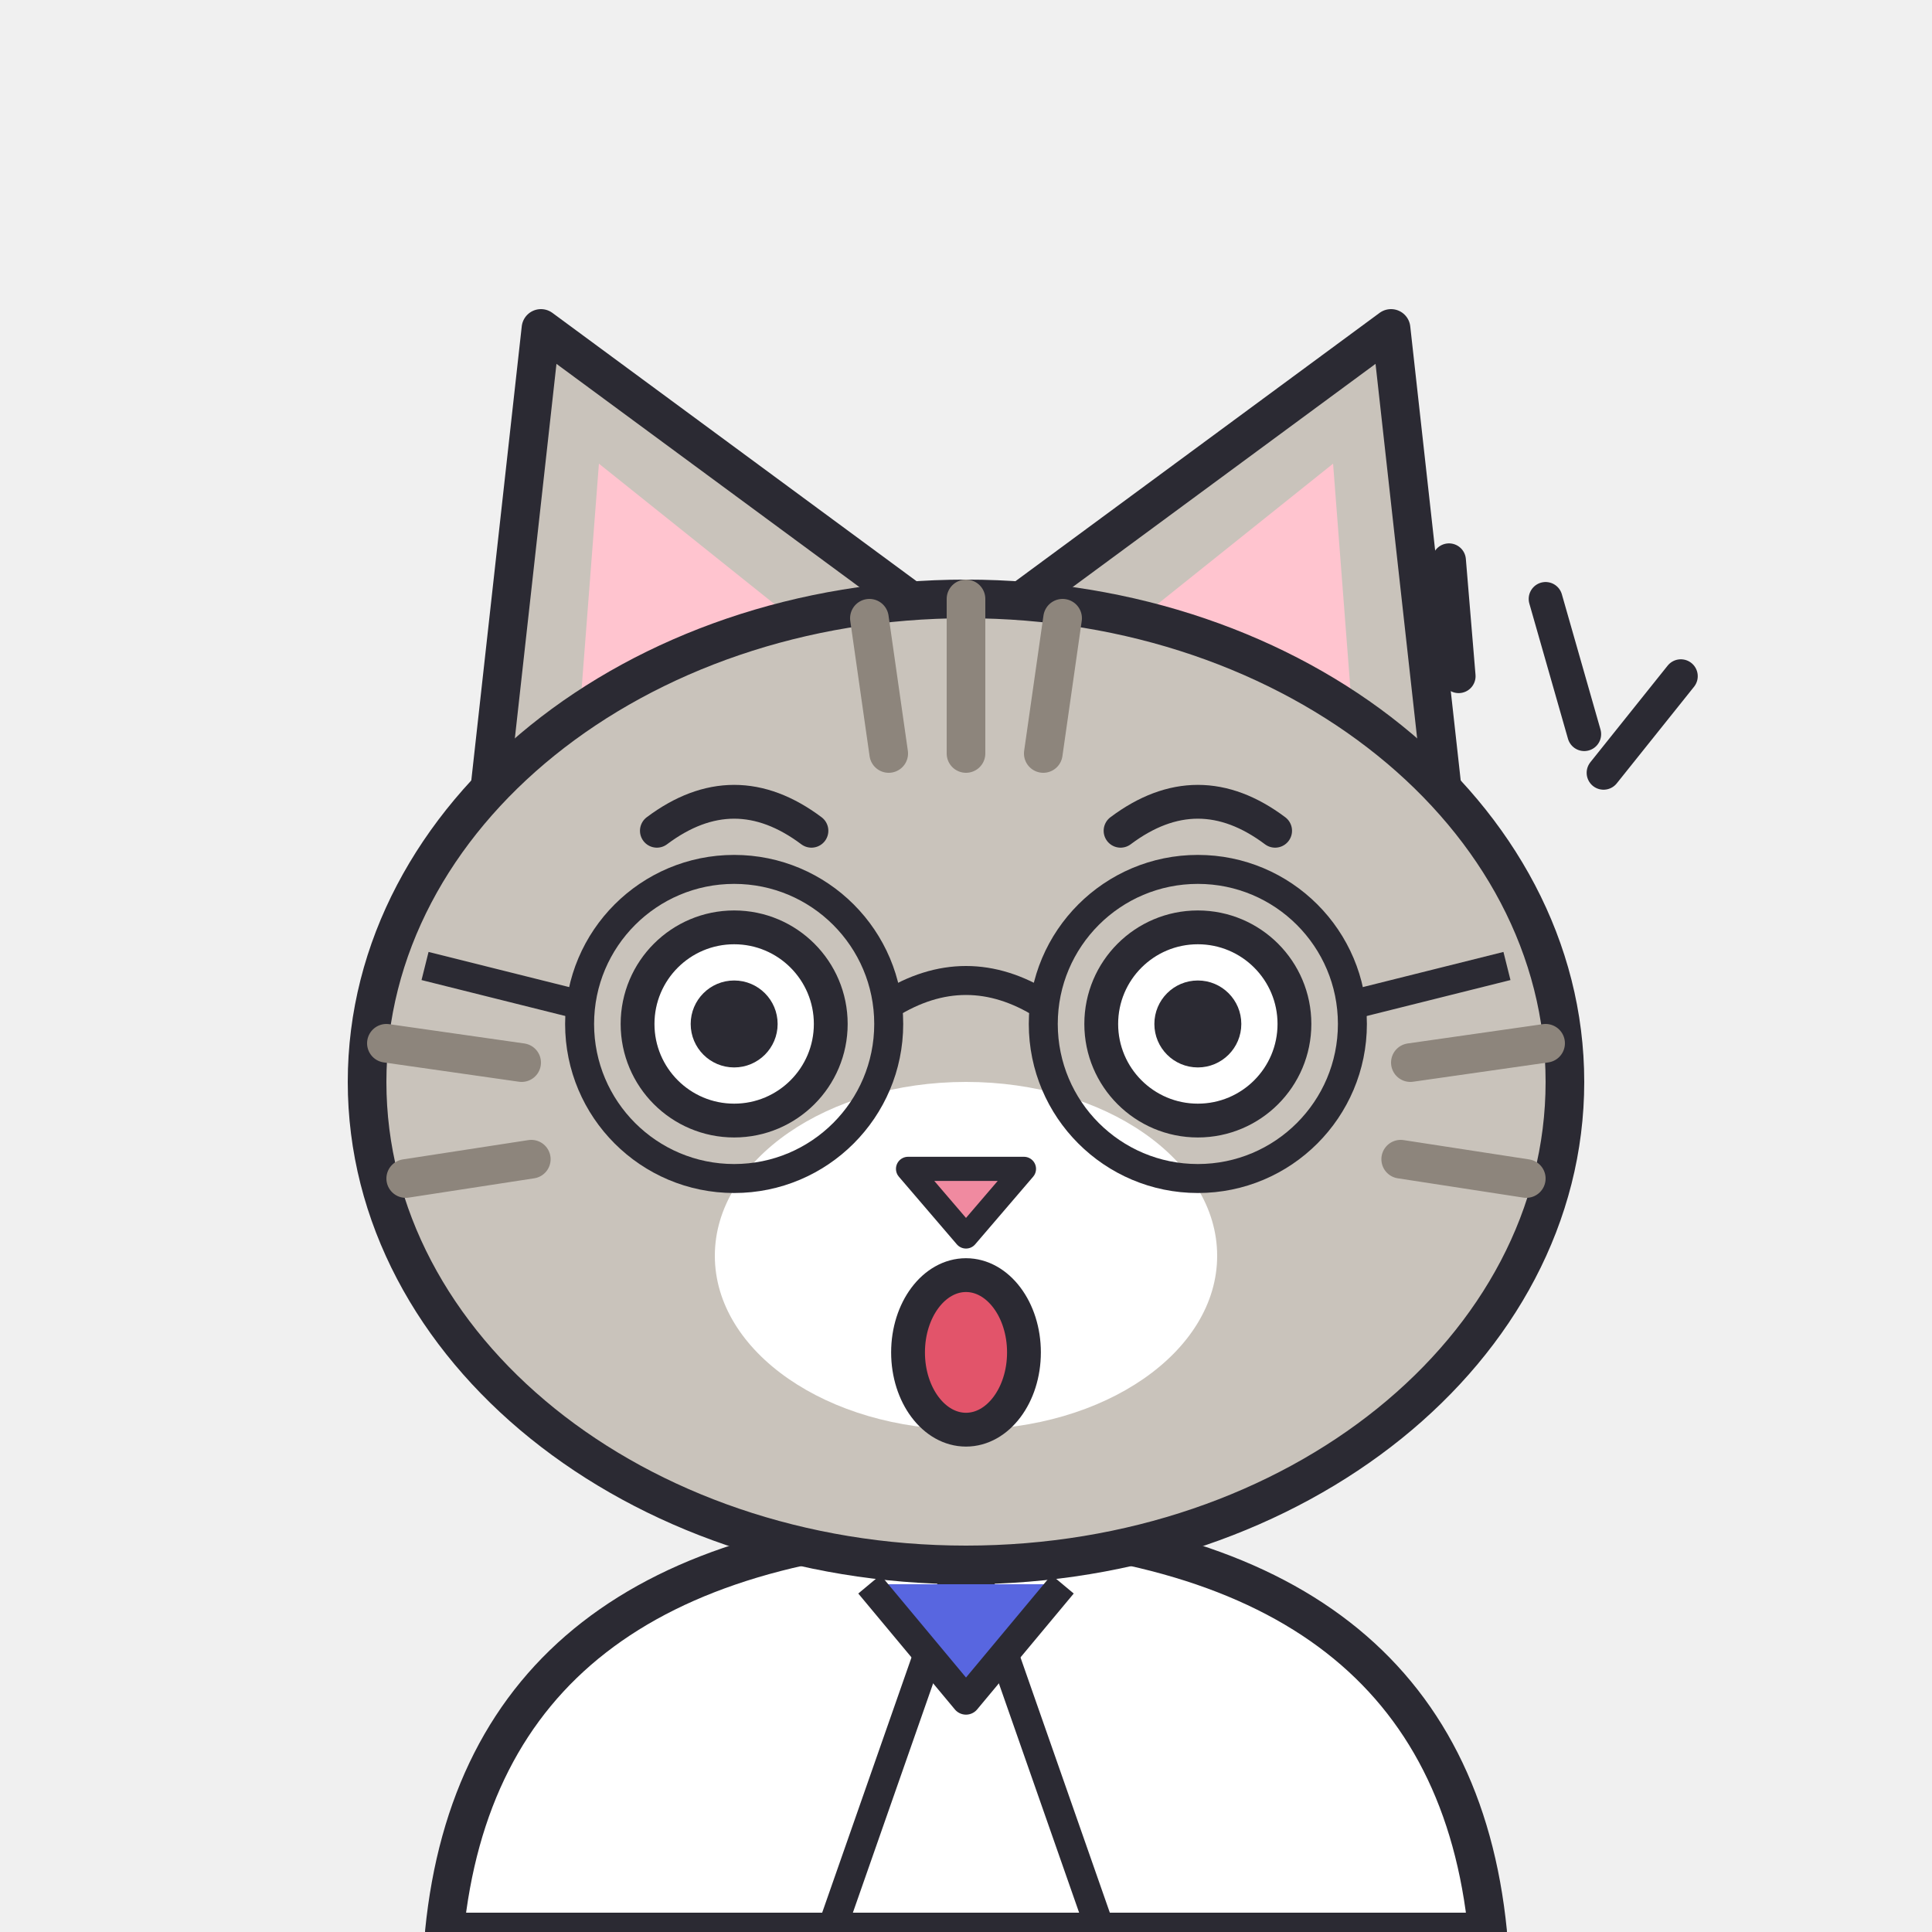
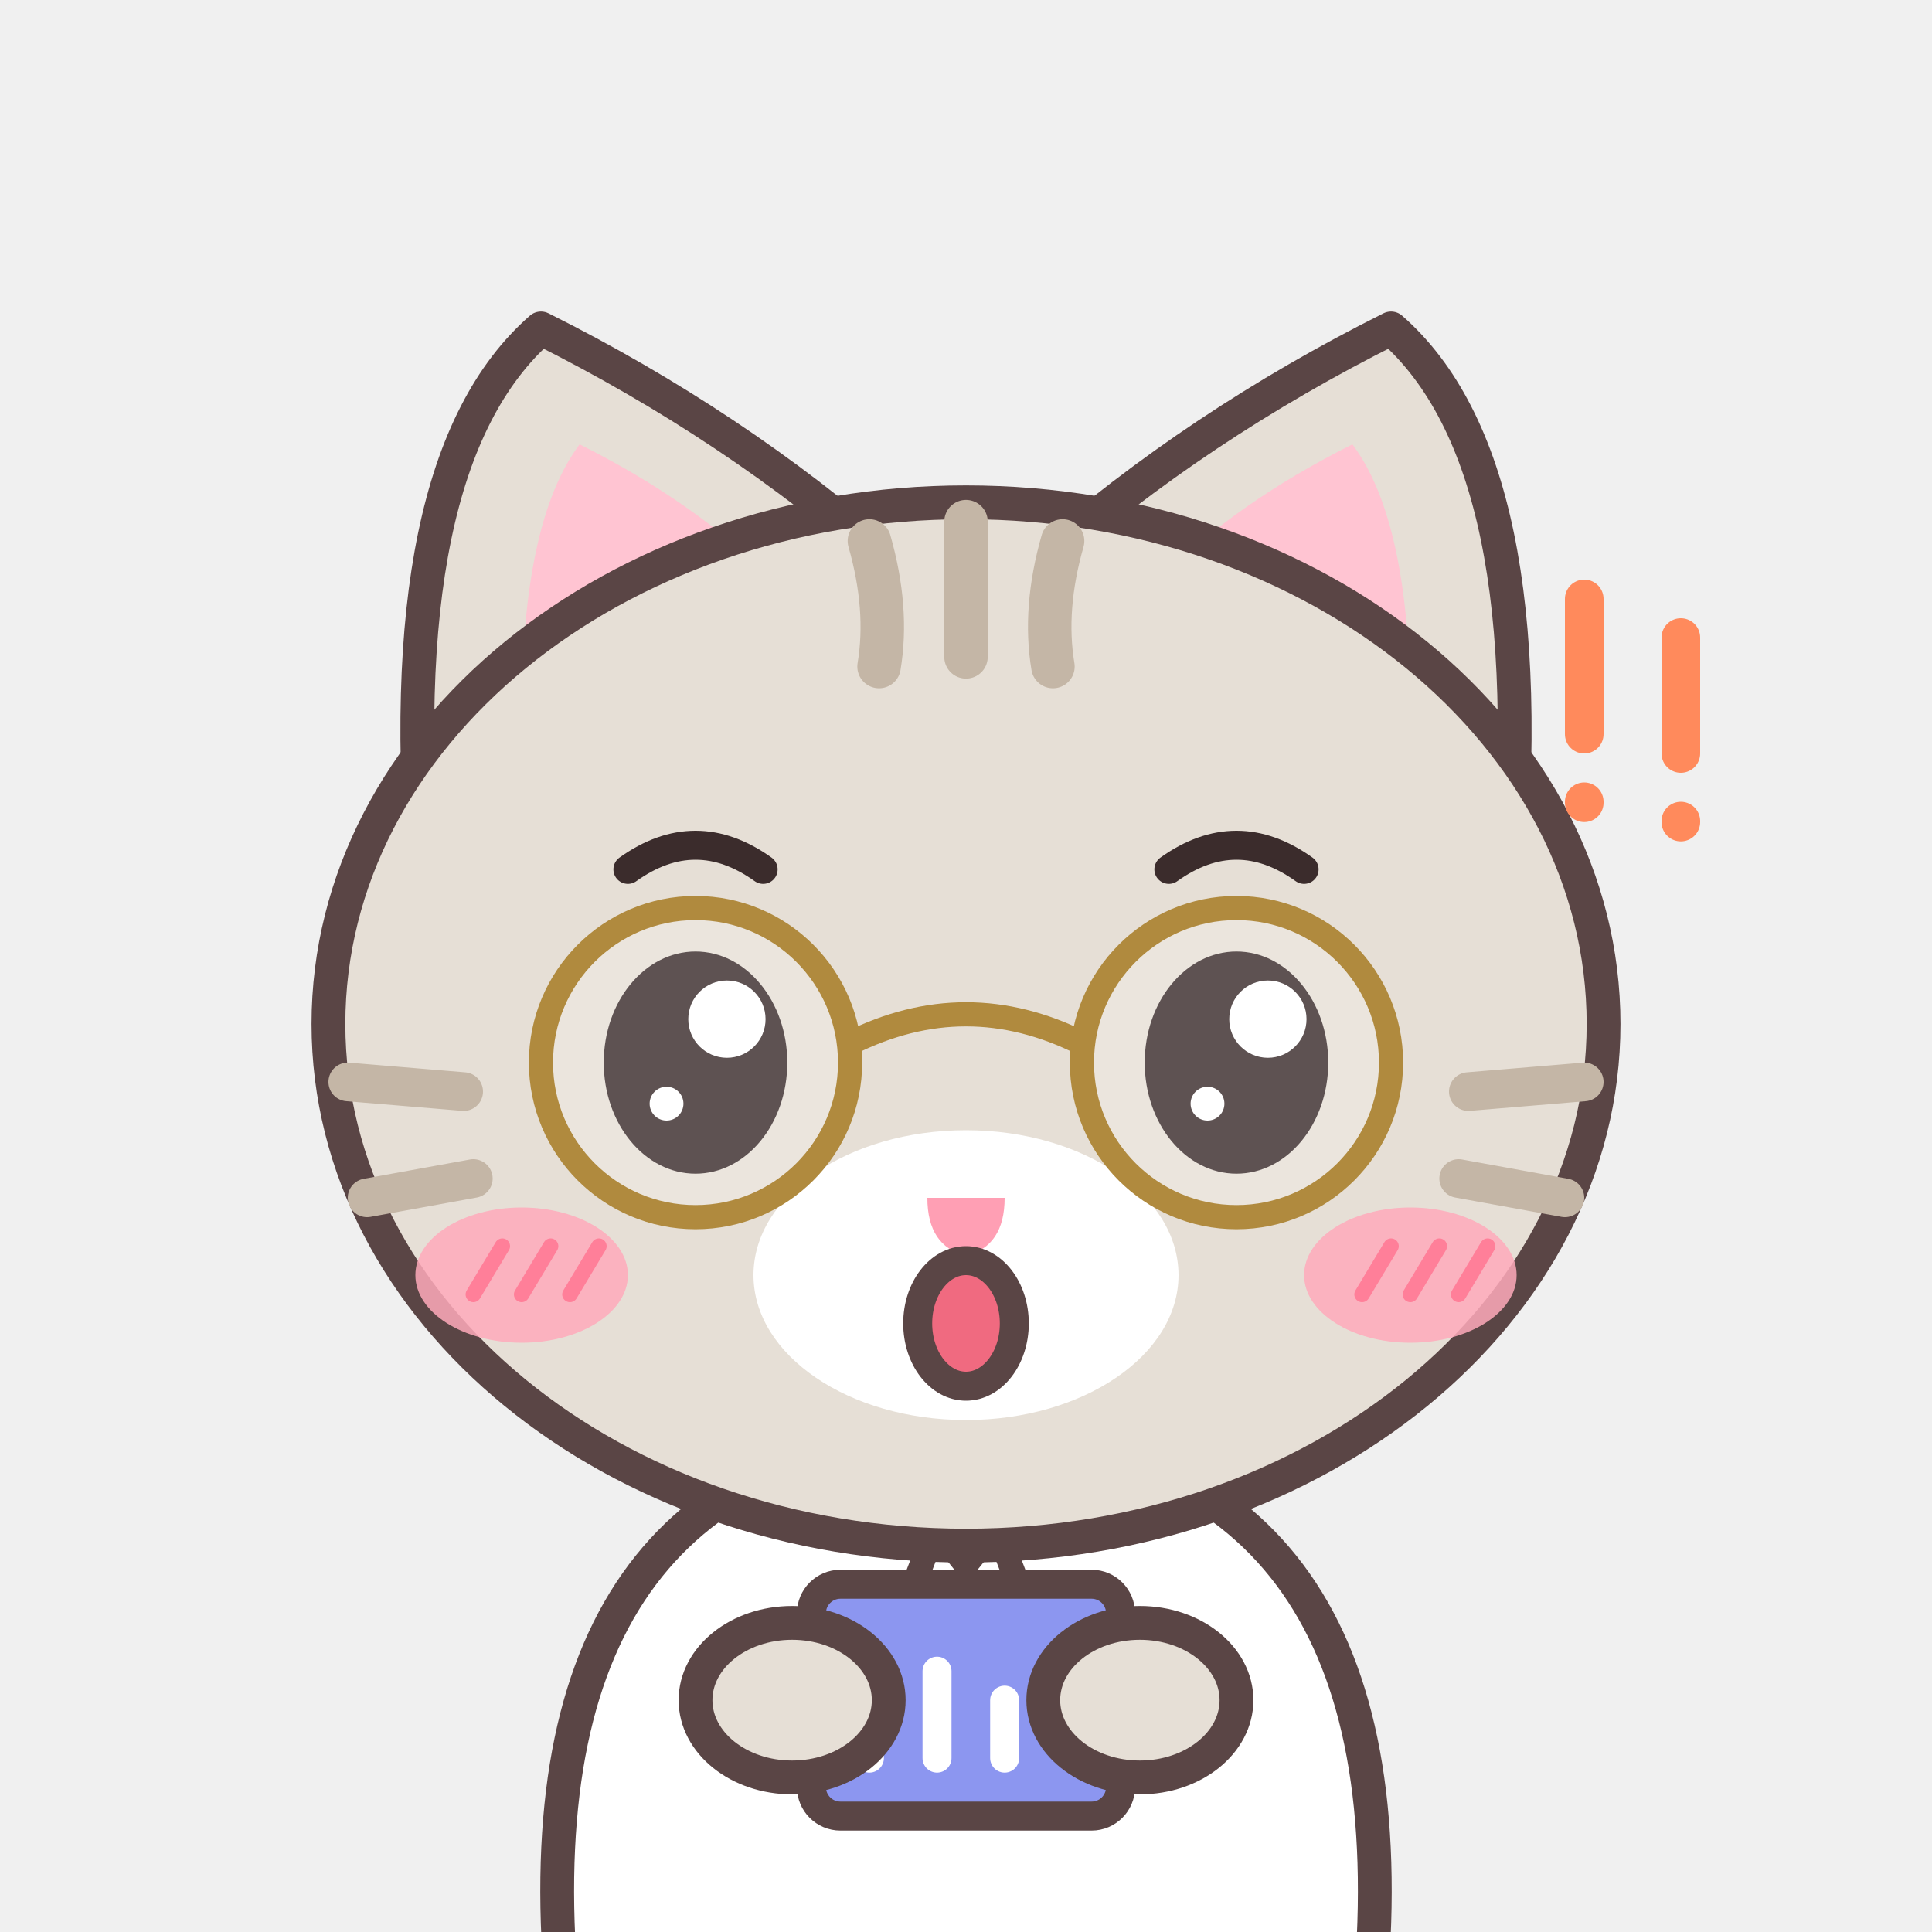
<svg xmlns="http://www.w3.org/2000/svg" viewBox="0 0 200 200" role="img" aria-label="マンチカン">
-   <path d="M46 200 Q50 160 100 158 Q150 160 154 200 Z" fill="#fff" stroke="#2b2a33" stroke-width="4" stroke-linejoin="round" />
-   <path d="M100 160 L86 200 M100 160 L114 200" stroke="#2b2a33" stroke-width="3" />
-   <path d="M90 164 L100 176 L110 164" fill="#5866e0" stroke="#2b2a33" stroke-width="3" stroke-linejoin="round" />
-   <path d="M50 88 L56 34 L94 62 Z" fill="#c9c3bb" stroke="#2b2a33" stroke-width="4" stroke-linejoin="round" />
-   <path d="M150 88 L144 34 L106 62 Z" fill="#c9c3bb" stroke="#2b2a33" stroke-width="4" stroke-linejoin="round" />
-   <path d="M60 74 L62 48 L82 64 Z M140 74 L138 48 L118 64 Z" fill="#ffc4cf" />
-   <ellipse cx="100" cy="112" rx="62" ry="50" fill="#c9c3bb" stroke="#2b2a33" stroke-width="4" stroke-linejoin="round" />
-   <path d="M90 64 l2 14 M100 62 v16 M110 64 l-2 14 M40 108 l14 2 M42 122 l13 -2 M160 108 l-14 2 M158 122 l-13 -2" stroke="#8d857c" stroke-width="4" stroke-linecap="round" />
-   <ellipse cx="100" cy="130" rx="26" ry="18" fill="#fff" />
-   <path d="M94 121 h12 l-6 7 z" fill="#f08aa0" stroke="#2b2a33" stroke-width="2.5" stroke-linejoin="round" />
-   <path d="M68 86 Q76 80 84 86" fill="none" stroke="#2b2a33" stroke-width="3.5" stroke-linecap="round" />
-   <path d="M116 86 Q124 80 132 86" fill="none" stroke="#2b2a33" stroke-width="3.5" stroke-linecap="round" />
-   <circle cx="76" cy="106" r="10" fill="#fff" stroke="#2b2a33" stroke-width="3.5" />
-   <circle cx="76" cy="106" r="4.5" fill="#2b2a33" />
-   <circle cx="124" cy="106" r="10" fill="#fff" stroke="#2b2a33" stroke-width="3.5" />
-   <circle cx="124" cy="106" r="4.5" fill="#2b2a33" />
-   <ellipse cx="100" cy="140" rx="6" ry="8" fill="#e2546a" stroke="#2b2a33" stroke-width="3.5" stroke-linecap="round" stroke-linejoin="round" />
-   <path d="M160 62 l4 14 M174 70 l-8 10 M150 58 l1 12" stroke="#2b2a33" stroke-width="3.5" stroke-linecap="round" />
-   <circle cx="76" cy="106" r="16" fill="none" stroke="#2b2a33" stroke-width="3" stroke-linejoin="round" />
-   <circle cx="124" cy="106" r="16" fill="none" stroke="#2b2a33" stroke-width="3" stroke-linejoin="round" />
-   <path d="M92 104 Q100 99 108 104 M60 104 L44 100 M140 104 L156 100" fill="none" stroke="#2b2a33" stroke-width="3" stroke-linejoin="round" />
+   <path d="M58 204 Q54 150 100 148 Q146 150 142 204 Z" fill="#fff" stroke="#5a4545" stroke-width="3.5" stroke-linejoin="round" stroke-linecap="round" />
+   <path d="M100 150 L90 176 M100 150 L110 176" stroke="#5a4545" stroke-width="2.5" stroke-linecap="round" />
+   <path d="M92 152 L100 162 L108 152 Z" fill="#8c96f0" stroke="#5a4545" stroke-width="2.5" stroke-linejoin="round" stroke-linecap="round" />
+   <rect x="84" y="164" width="32" height="24" rx="3" fill="#8c96f0" stroke="#5a4545" stroke-width="3" stroke-linejoin="round" stroke-linecap="round" />
+   <path d="M90 182 v-5 M97 182 v-9 M104 182 v-6 M111 182 v-12" stroke="#fff" stroke-width="3" stroke-linecap="round" />
+   <ellipse cx="82" cy="176" rx="10" ry="8" fill="#e6dfd6" stroke="#5a4545" stroke-width="3.5" stroke-linejoin="round" stroke-linecap="round" />
+   <ellipse cx="118" cy="176" rx="10" ry="8" fill="#e6dfd6" stroke="#5a4545" stroke-width="3.5" stroke-linejoin="round" stroke-linecap="round" />
+   <path d="M44 92 Q40 48 56 34 Q76 44 92 58 Z" fill="#e6dfd6" stroke="#5a4545" stroke-width="3.5" stroke-linejoin="round" stroke-linecap="round" />
+   <path d="M156 92 Q160 48 144 34 Q124 44 108 58 Z" fill="#e6dfd6" stroke="#5a4545" stroke-width="3.5" stroke-linejoin="round" stroke-linecap="round" />
+   <path d="M54 74 Q54 54 60 46 Q72 52 80 60 Z M146 74 Q146 54 140 46 Q128 52 120 60 Z" fill="#ffc4d2" />
+   <ellipse cx="100" cy="106" rx="66" ry="54" fill="#e6dfd6" stroke="#5a4545" stroke-width="3.5" stroke-linejoin="round" stroke-linecap="round" />
+   <path d="M90 56 q2 7 1 13 M100 54 v14 M110 56 q-2 7 -1 13" stroke="#c4b6a6" stroke-width="4.5" stroke-linecap="round" fill="none" />
+   <path d="M36 112 l12 1 M38 124 l11 -2 M164 112 l-12 1 M162 124 l-11 -2" stroke="#c4b6a6" stroke-width="4" stroke-linecap="round" />
+   <ellipse cx="100" cy="132" rx="22" ry="15" fill="#fff" />
+   <path d="M96 124 h8 q0 5 -4 6 q-4 -1 -4 -6z" fill="#ff9fb4" />
+   <ellipse cx="54" cy="132" rx="11" ry="7" fill="#ffaabb" opacity="0.85" />
+   <path d="M49 134 l3 -5 M54 134 l3 -5 M59 134 l3 -5" stroke="#ff7f99" stroke-width="1.6" stroke-linecap="round" />
+   <ellipse cx="146" cy="132" rx="11" ry="7" fill="#ffaabb" opacity="0.85" />
+   <path d="M141 134 l3 -5 M146 134 l3 -5 M151 134 l3 -5" stroke="#ff7f99" stroke-width="1.6" stroke-linecap="round" />
+   <path d="M65 90 Q72 85 79 90" fill="none" stroke="#3b2c2c" stroke-width="3" stroke-linecap="round" />
+   <path d="M121 90 Q128 85 135 90" fill="none" stroke="#3b2c2c" stroke-width="3" stroke-linecap="round" />
+   <ellipse cx="72" cy="110" rx="9.5" ry="11.5" fill="#3b2c2c" />
+   <circle cx="75.25" cy="105.5" r="4" fill="#fff" />
+   <circle cx="69" cy="114.25" r="1.75" fill="#fff" />
+   <ellipse cx="128" cy="110" rx="9.5" ry="11.5" fill="#3b2c2c" />
+   <circle cx="131.25" cy="105.5" r="4" fill="#fff" />
+   <circle cx="125" cy="114.25" r="1.75" fill="#fff" />
+   <ellipse cx="100" cy="137" rx="5" ry="6.5" fill="#f06a80" stroke="#5a4545" stroke-width="3" stroke-linecap="round" stroke-linejoin="round" />
+   <path d="M164 62 v14 M164 83 v0.1 M174 66 v12 M174 85 v0.1" stroke="#ff8a5c" stroke-width="4" stroke-linecap="round" />
+   <circle cx="72" cy="110" r="16" fill="#fff" fill-opacity="0.18" stroke="#b08a3e" stroke-width="2.5" />
+   <circle cx="128" cy="110" r="16" fill="#fff" fill-opacity="0.18" stroke="#b08a3e" stroke-width="2.5" />
+   <path d="M88 108 Q100 102 112 108" fill="none" stroke="#b08a3e" stroke-width="2.5" stroke-linecap="round" />
</svg>
